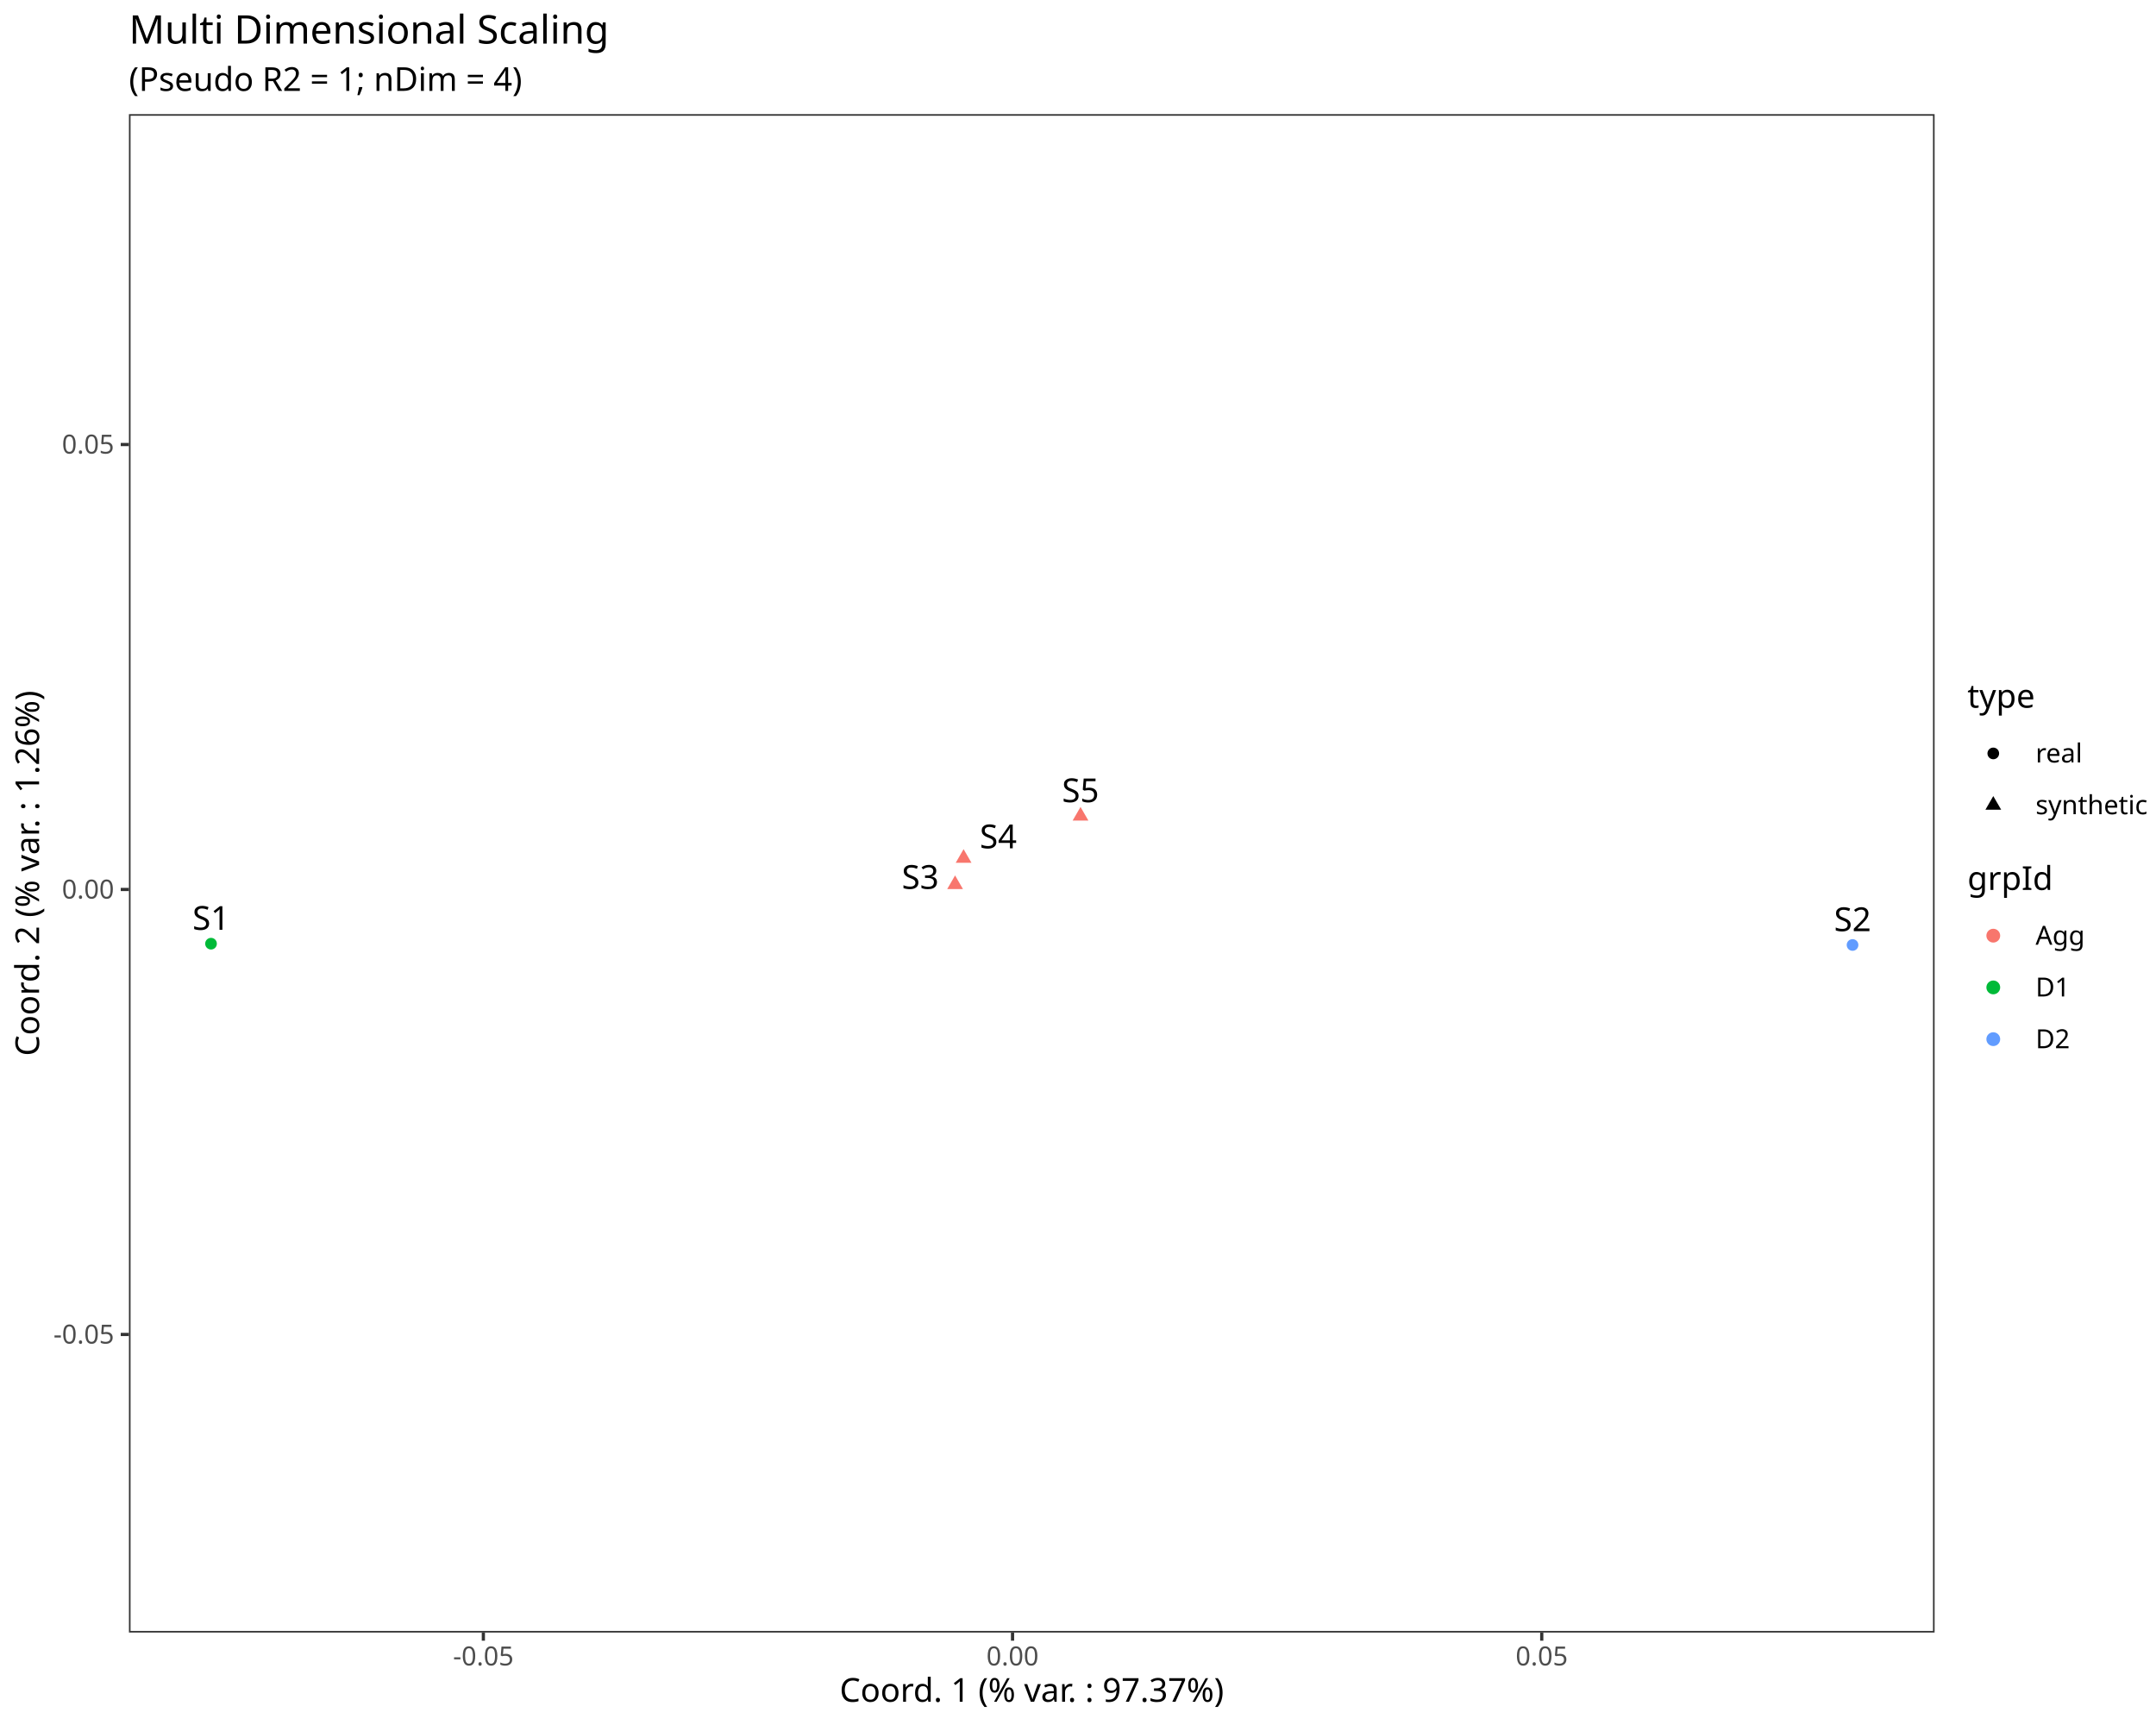
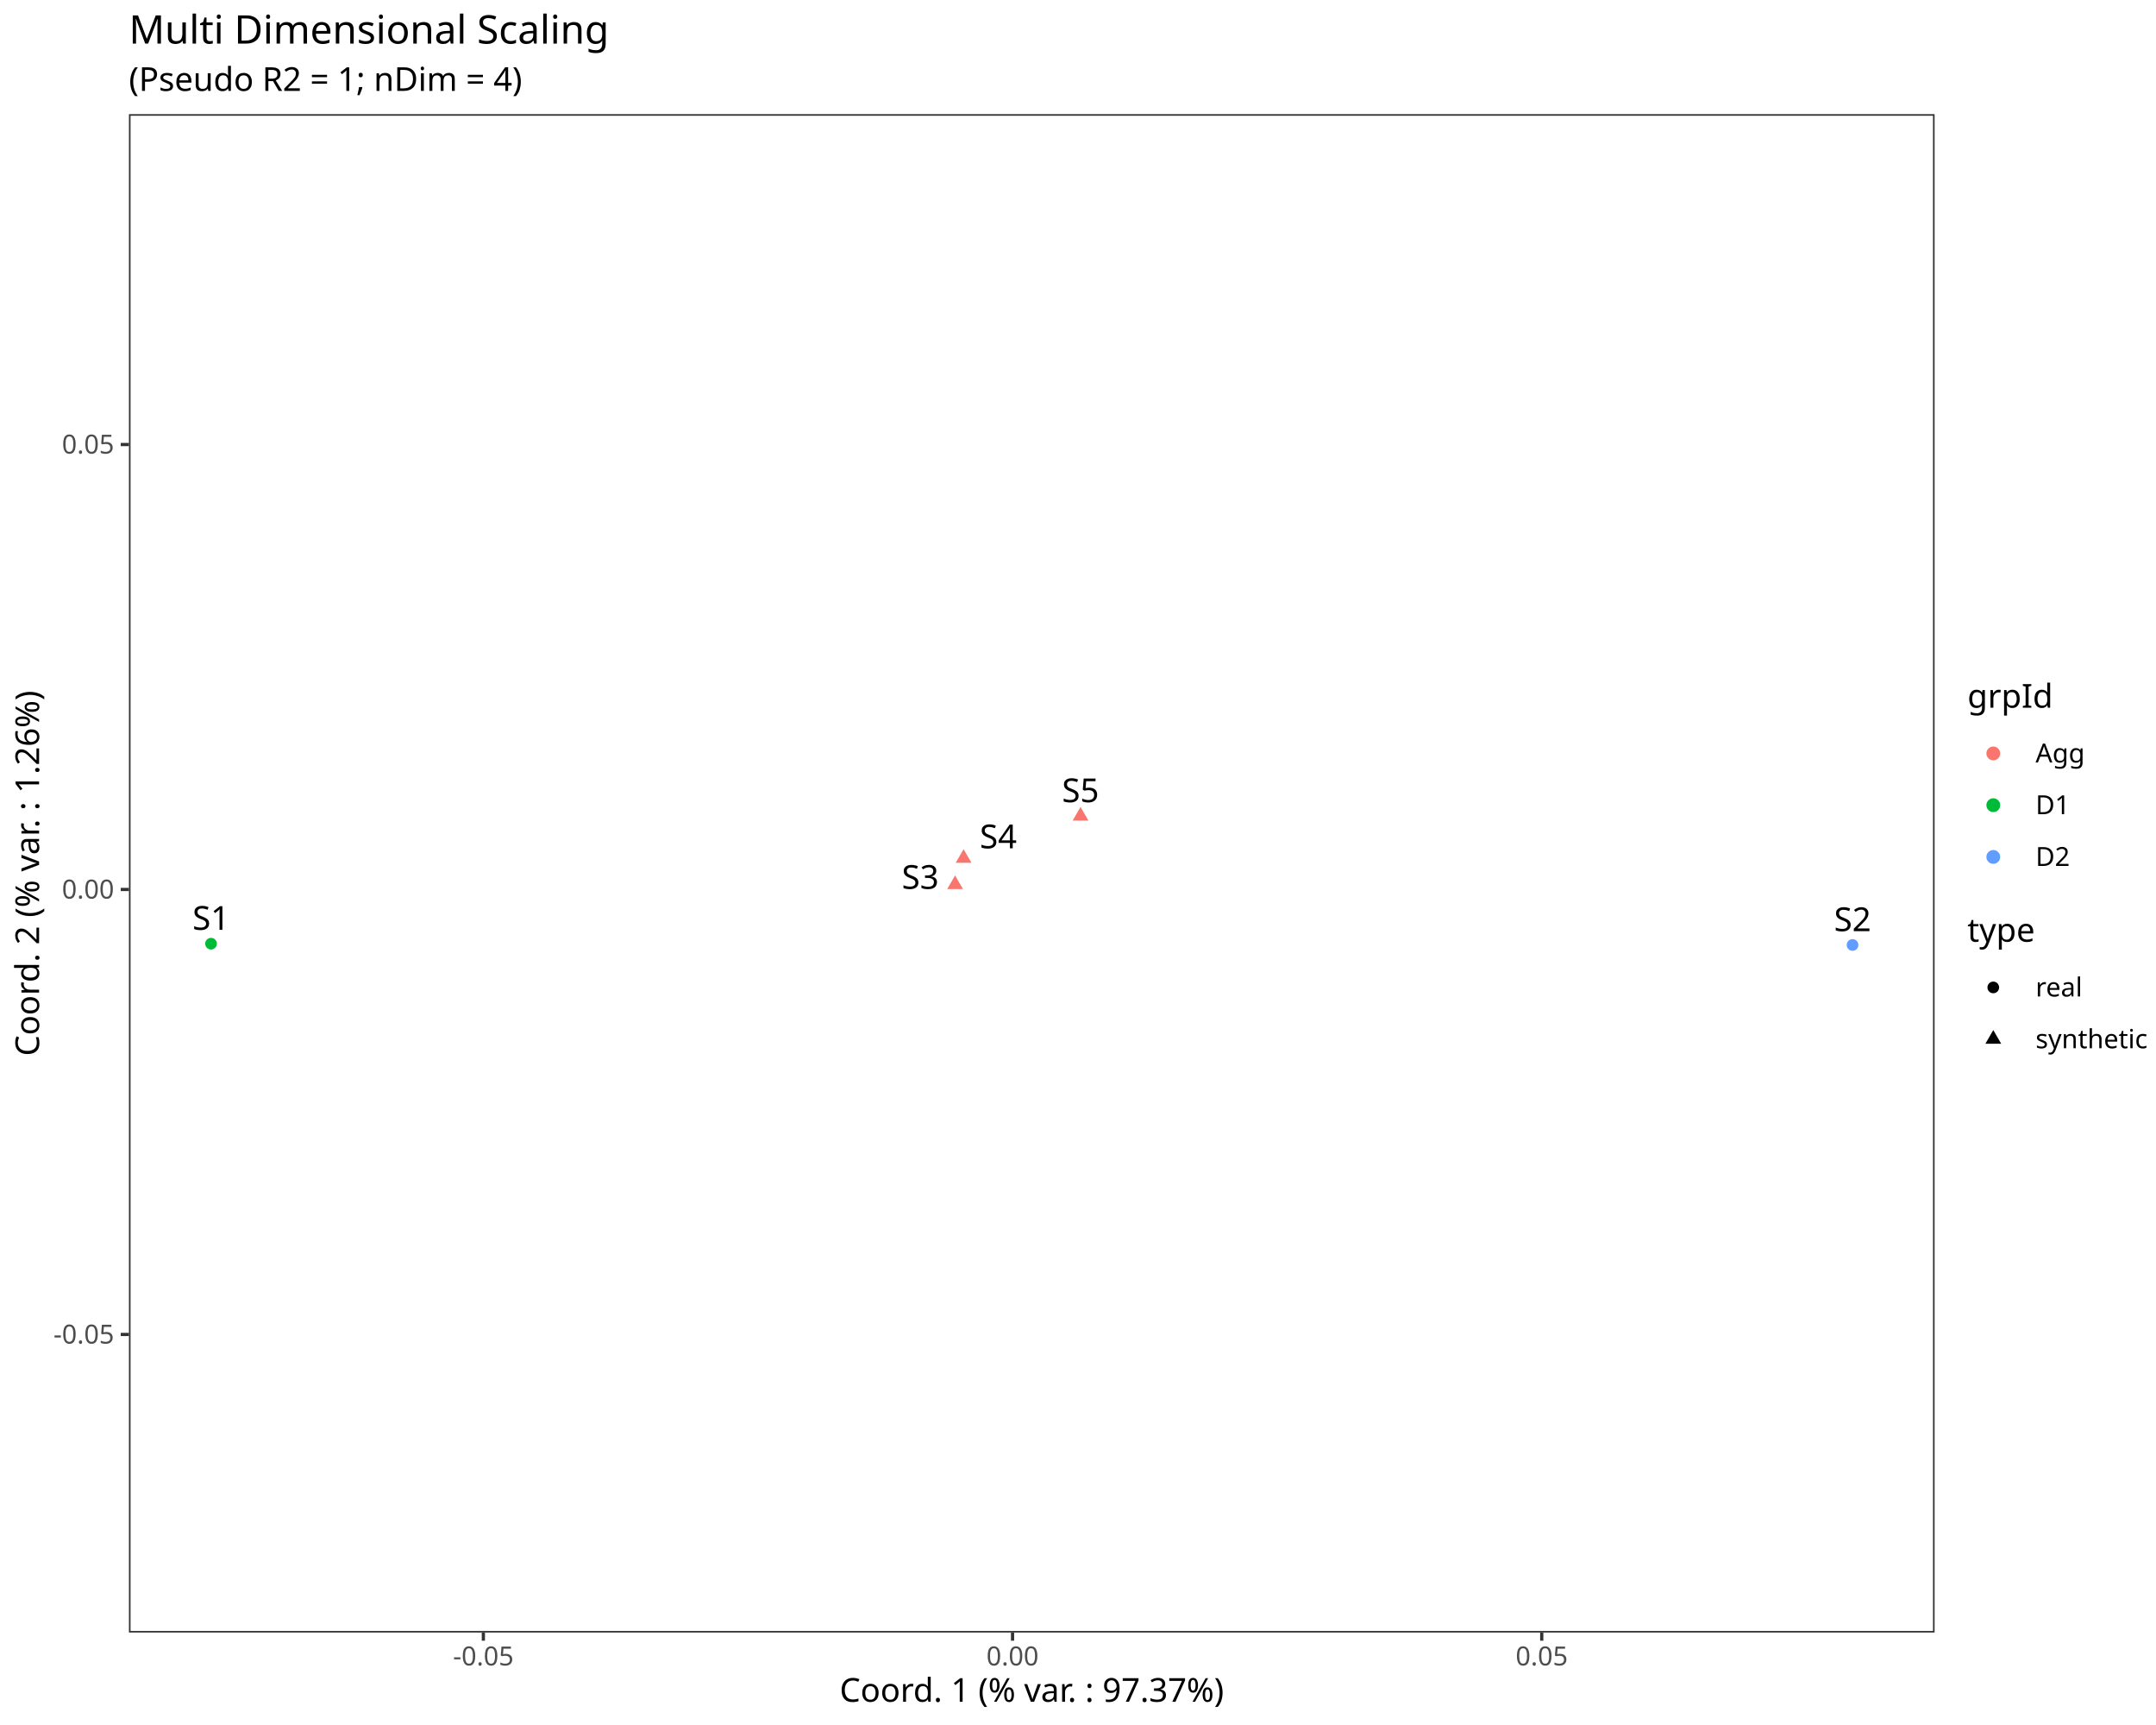
<svg xmlns="http://www.w3.org/2000/svg" class="svglite" data-engine-version="2.0" width="720.00pt" height="576.00pt" viewBox="0 0 720.00 576.00">
  <defs>
    <style type="text/css">
    .svglite line, .svglite polyline, .svglite polygon, .svglite path, .svglite rect, .svglite circle {
      fill: none;
      stroke: #000000;
      stroke-linecap: round;
      stroke-linejoin: round;
      stroke-miterlimit: 10.00;
    }
  </style>
  </defs>
  <rect width="100%" height="100%" style="stroke: none; fill: #FFFFFF;" />
  <defs>
    <clipPath id="cpMC4wMHw3MjAuMDB8MC4wMHw1NzYuMDA=">
      <rect x="0.00" y="0.00" width="720.00" height="576.00" />
    </clipPath>
  </defs>
  <g clip-path="url(#cpMC4wMHw3MjAuMDB8MC4wMHw1NzYuMDA=)">
    <rect x="0.00" y="0.00" width="720.00" height="576.00" style="stroke-width: 1.07; stroke: #FFFFFF; fill: #FFFFFF;" />
  </g>
  <defs>
    <clipPath id="cpNDMuMDZ8NjQ2LjA3fDM4LjEyfDU0NS4xMQ==">
      <rect x="43.06" y="38.12" width="603.00" height="507.00" />
    </clipPath>
  </defs>
  <g clip-path="url(#cpNDMuMDZ8NjQ2LjA3fDM4LjEyfDU0NS4xMQ==)">
    <rect x="43.06" y="38.12" width="603.00" height="507.00" style="stroke-width: 1.07; stroke: none; fill: #FFFFFF;" />
    <circle cx="70.47" cy="315.11" r="1.95" style="stroke-width: 0.71; stroke: none; fill: #00BA38;" />
    <circle cx="618.66" cy="315.54" r="1.95" style="stroke-width: 0.71; stroke: none; fill: #619CFF;" />
    <polygon points="318.95,292.31 321.58,296.87 316.32,296.87 " style="stroke-width: 0.71; stroke: none; fill: #F8766D;" />
    <polygon points="321.79,283.54 324.43,288.10 319.16,288.10 " style="stroke-width: 0.71; stroke: none; fill: #F8766D;" />
    <polygon points="360.84,269.44 363.47,274.00 358.21,274.00 " style="stroke-width: 0.71; stroke: none; fill: #F8766D;" />
    <text x="70.47" y="310.48" text-anchor="middle" style="font-size: 11.04px; font-family: sans;" textLength="13.51px" lengthAdjust="spacingAndGlyphs">S1</text>
    <text x="618.67" y="310.92" text-anchor="middle" style="font-size: 11.04px; font-family: sans;" textLength="13.51px" lengthAdjust="spacingAndGlyphs">S2</text>
    <text x="307.34" y="296.80" text-anchor="middle" style="font-size: 11.04px; font-family: sans;" textLength="13.51px" lengthAdjust="spacingAndGlyphs">S3</text>
    <text x="333.38" y="283.26" text-anchor="middle" style="font-size: 11.04px; font-family: sans;" textLength="13.51px" lengthAdjust="spacingAndGlyphs">S4</text>
    <text x="360.84" y="267.86" text-anchor="middle" style="font-size: 11.04px; font-family: sans;" textLength="13.51px" lengthAdjust="spacingAndGlyphs">S5</text>
    <rect x="43.06" y="38.12" width="603.00" height="507.00" style="stroke-width: 1.07; stroke: #333333;" />
  </g>
  <g clip-path="url(#cpMC4wMHw3MjAuMDB8MC4wMHw1NzYuMDA=)">
    <text x="38.13" y="448.63" text-anchor="end" style="font-size: 8.80px; fill: #4D4D4D; font-family: sans;" textLength="20.06px" lengthAdjust="spacingAndGlyphs">-0.05</text>
    <text x="38.13" y="300.04" text-anchor="end" style="font-size: 8.80px; fill: #4D4D4D; font-family: sans;" textLength="17.13px" lengthAdjust="spacingAndGlyphs">0.00</text>
    <text x="38.13" y="151.45" text-anchor="end" style="font-size: 8.80px; fill: #4D4D4D; font-family: sans;" textLength="17.13px" lengthAdjust="spacingAndGlyphs">0.05</text>
    <polyline points="40.32,445.60 43.06,445.60 " style="stroke-width: 1.07; stroke: #333333; stroke-linecap: butt;" />
    <polyline points="40.32,297.01 43.06,297.01 " style="stroke-width: 1.07; stroke: #333333; stroke-linecap: butt;" />
    <polyline points="40.32,148.43 43.06,148.43 " style="stroke-width: 1.07; stroke: #333333; stroke-linecap: butt;" />
    <polyline points="161.42,547.85 161.42,545.11 " style="stroke-width: 1.07; stroke: #333333; stroke-linecap: butt;" />
    <polyline points="338.14,547.85 338.14,545.11 " style="stroke-width: 1.07; stroke: #333333; stroke-linecap: butt;" />
    <polyline points="514.87,547.85 514.87,545.11 " style="stroke-width: 1.07; stroke: #333333; stroke-linecap: butt;" />
    <text x="161.42" y="556.10" text-anchor="middle" style="font-size: 8.80px; fill: #4D4D4D; font-family: sans;" textLength="20.06px" lengthAdjust="spacingAndGlyphs">-0.05</text>
    <text x="338.14" y="556.10" text-anchor="middle" style="font-size: 8.80px; fill: #4D4D4D; font-family: sans;" textLength="17.13px" lengthAdjust="spacingAndGlyphs">0.00</text>
    <text x="514.87" y="556.10" text-anchor="middle" style="font-size: 8.80px; fill: #4D4D4D; font-family: sans;" textLength="17.13px" lengthAdjust="spacingAndGlyphs">0.05</text>
    <text x="344.56" y="568.24" text-anchor="middle" style="font-size: 11.00px; font-family: sans;" textLength="130.23px" lengthAdjust="spacingAndGlyphs">Coord. 1 (% var. : 97.37%)</text>
    <text transform="translate(13.05,291.61) rotate(-90)" text-anchor="middle" style="font-size: 11.00px; font-family: sans;" textLength="124.11px" lengthAdjust="spacingAndGlyphs">Coord. 2 (% var. : 1.26%)</text>
-     <rect x="657.02" y="227.60" width="57.50" height="49.89" style="stroke-width: 1.07; stroke: none; fill: #FFFFFF;" />
-     <text x="657.02" y="236.31" style="font-size: 11.00px; font-family: sans;" textLength="20.80px" lengthAdjust="spacingAndGlyphs">type</text>
+     <rect x="657.02" y="227.60" width="38.42" height="67.17" style="stroke-width: 1.07; stroke: none; fill: #FFFFFF;" />
+     <text x="657.02" y="236.31" style="font-size: 11.00px; font-family: sans;" textLength="25.07px" lengthAdjust="spacingAndGlyphs">grpId</text>
    <rect x="657.02" y="242.94" width="17.28" height="17.28" style="stroke-width: 1.07; stroke: none; fill: #FFFFFF;" />
-     <circle cx="665.66" cy="251.58" r="1.95" style="stroke-width: 0.71; stroke: none; fill: #000000;" />
+     <circle cx="665.66" cy="251.58" r="1.95" style="stroke-width: 0.71; stroke: #F8766D; fill: #F8766D;" />
    <rect x="657.02" y="260.22" width="17.28" height="17.28" style="stroke-width: 1.07; stroke: none; fill: #FFFFFF;" />
-     <polygon points="665.66,265.82 668.30,270.38 663.03,270.38 " style="stroke-width: 0.71; stroke: none; fill: #000000;" />
-     <text x="679.78" y="254.60" style="font-size: 8.80px; font-family: sans;" textLength="14.67px" lengthAdjust="spacingAndGlyphs">real</text>
-     <text x="679.78" y="271.88" style="font-size: 8.80px; font-family: sans;" textLength="34.74px" lengthAdjust="spacingAndGlyphs">synthetic</text>
-     <rect x="657.02" y="288.45" width="38.42" height="67.17" style="stroke-width: 1.07; stroke: none; fill: #FFFFFF;" />
-     <text x="657.02" y="297.17" style="font-size: 11.00px; font-family: sans;" textLength="25.07px" lengthAdjust="spacingAndGlyphs">grpId</text>
-     <rect x="657.02" y="303.79" width="17.28" height="17.28" style="stroke-width: 1.07; stroke: none; fill: #FFFFFF;" />
-     <circle cx="665.66" cy="312.43" r="1.95" style="stroke-width: 0.71; stroke: #F8766D; fill: #F8766D;" />
+     <circle cx="665.66" cy="268.86" r="1.95" style="stroke-width: 0.71; stroke: #00BA38; fill: #00BA38;" />
+     <rect x="657.02" y="277.50" width="17.28" height="17.28" style="stroke-width: 1.07; stroke: none; fill: #FFFFFF;" />
+     <circle cx="665.66" cy="286.14" r="1.95" style="stroke-width: 0.71; stroke: #619CFF; fill: #619CFF;" />
+     <text x="679.78" y="254.60" style="font-size: 8.80px; font-family: sans;" textLength="15.66px" lengthAdjust="spacingAndGlyphs">Agg</text>
+     <text x="679.78" y="271.88" style="font-size: 8.80px; font-family: sans;" textLength="11.25px" lengthAdjust="spacingAndGlyphs">D1</text>
+     <text x="679.78" y="289.16" style="font-size: 8.80px; font-family: sans;" textLength="11.25px" lengthAdjust="spacingAndGlyphs">D2</text>
+     <rect x="657.02" y="305.73" width="57.50" height="49.89" style="stroke-width: 1.07; stroke: none; fill: #FFFFFF;" />
+     <text x="657.02" y="314.45" style="font-size: 11.00px; font-family: sans;" textLength="20.80px" lengthAdjust="spacingAndGlyphs">type</text>
    <rect x="657.02" y="321.07" width="17.28" height="17.28" style="stroke-width: 1.07; stroke: none; fill: #FFFFFF;" />
-     <circle cx="665.66" cy="329.71" r="1.95" style="stroke-width: 0.71; stroke: #00BA38; fill: #00BA38;" />
+     <circle cx="665.66" cy="329.71" r="1.95" style="stroke-width: 0.71; stroke: none; fill: #000000;" />
    <rect x="657.02" y="338.35" width="17.28" height="17.28" style="stroke-width: 1.07; stroke: none; fill: #FFFFFF;" />
-     <circle cx="665.66" cy="346.99" r="1.95" style="stroke-width: 0.71; stroke: #619CFF; fill: #619CFF;" />
-     <text x="679.78" y="315.46" style="font-size: 8.80px; font-family: sans;" textLength="15.66px" lengthAdjust="spacingAndGlyphs">Agg</text>
-     <text x="679.78" y="332.74" style="font-size: 8.80px; font-family: sans;" textLength="11.25px" lengthAdjust="spacingAndGlyphs">D1</text>
-     <text x="679.78" y="350.02" style="font-size: 8.80px; font-family: sans;" textLength="11.25px" lengthAdjust="spacingAndGlyphs">D2</text>
+     <polygon points="665.66,343.95 668.30,348.51 663.03,348.51 " style="stroke-width: 0.71; stroke: none; fill: #000000;" />
+     <text x="679.78" y="332.74" style="font-size: 8.80px; font-family: sans;" textLength="14.67px" lengthAdjust="spacingAndGlyphs">real</text>
+     <text x="679.78" y="350.02" style="font-size: 8.80px; font-family: sans;" textLength="34.74px" lengthAdjust="spacingAndGlyphs">synthetic</text>
    <text x="43.06" y="30.35" style="font-size: 11.00px; font-family: sans;" textLength="130.86px" lengthAdjust="spacingAndGlyphs">(Pseudo R2 = 1; nDim = 4)</text>
    <text x="43.06" y="14.56" style="font-size: 13.20px; font-family: sans;" textLength="151.15px" lengthAdjust="spacingAndGlyphs">Multi Dimensional Scaling</text>
  </g>
</svg>
